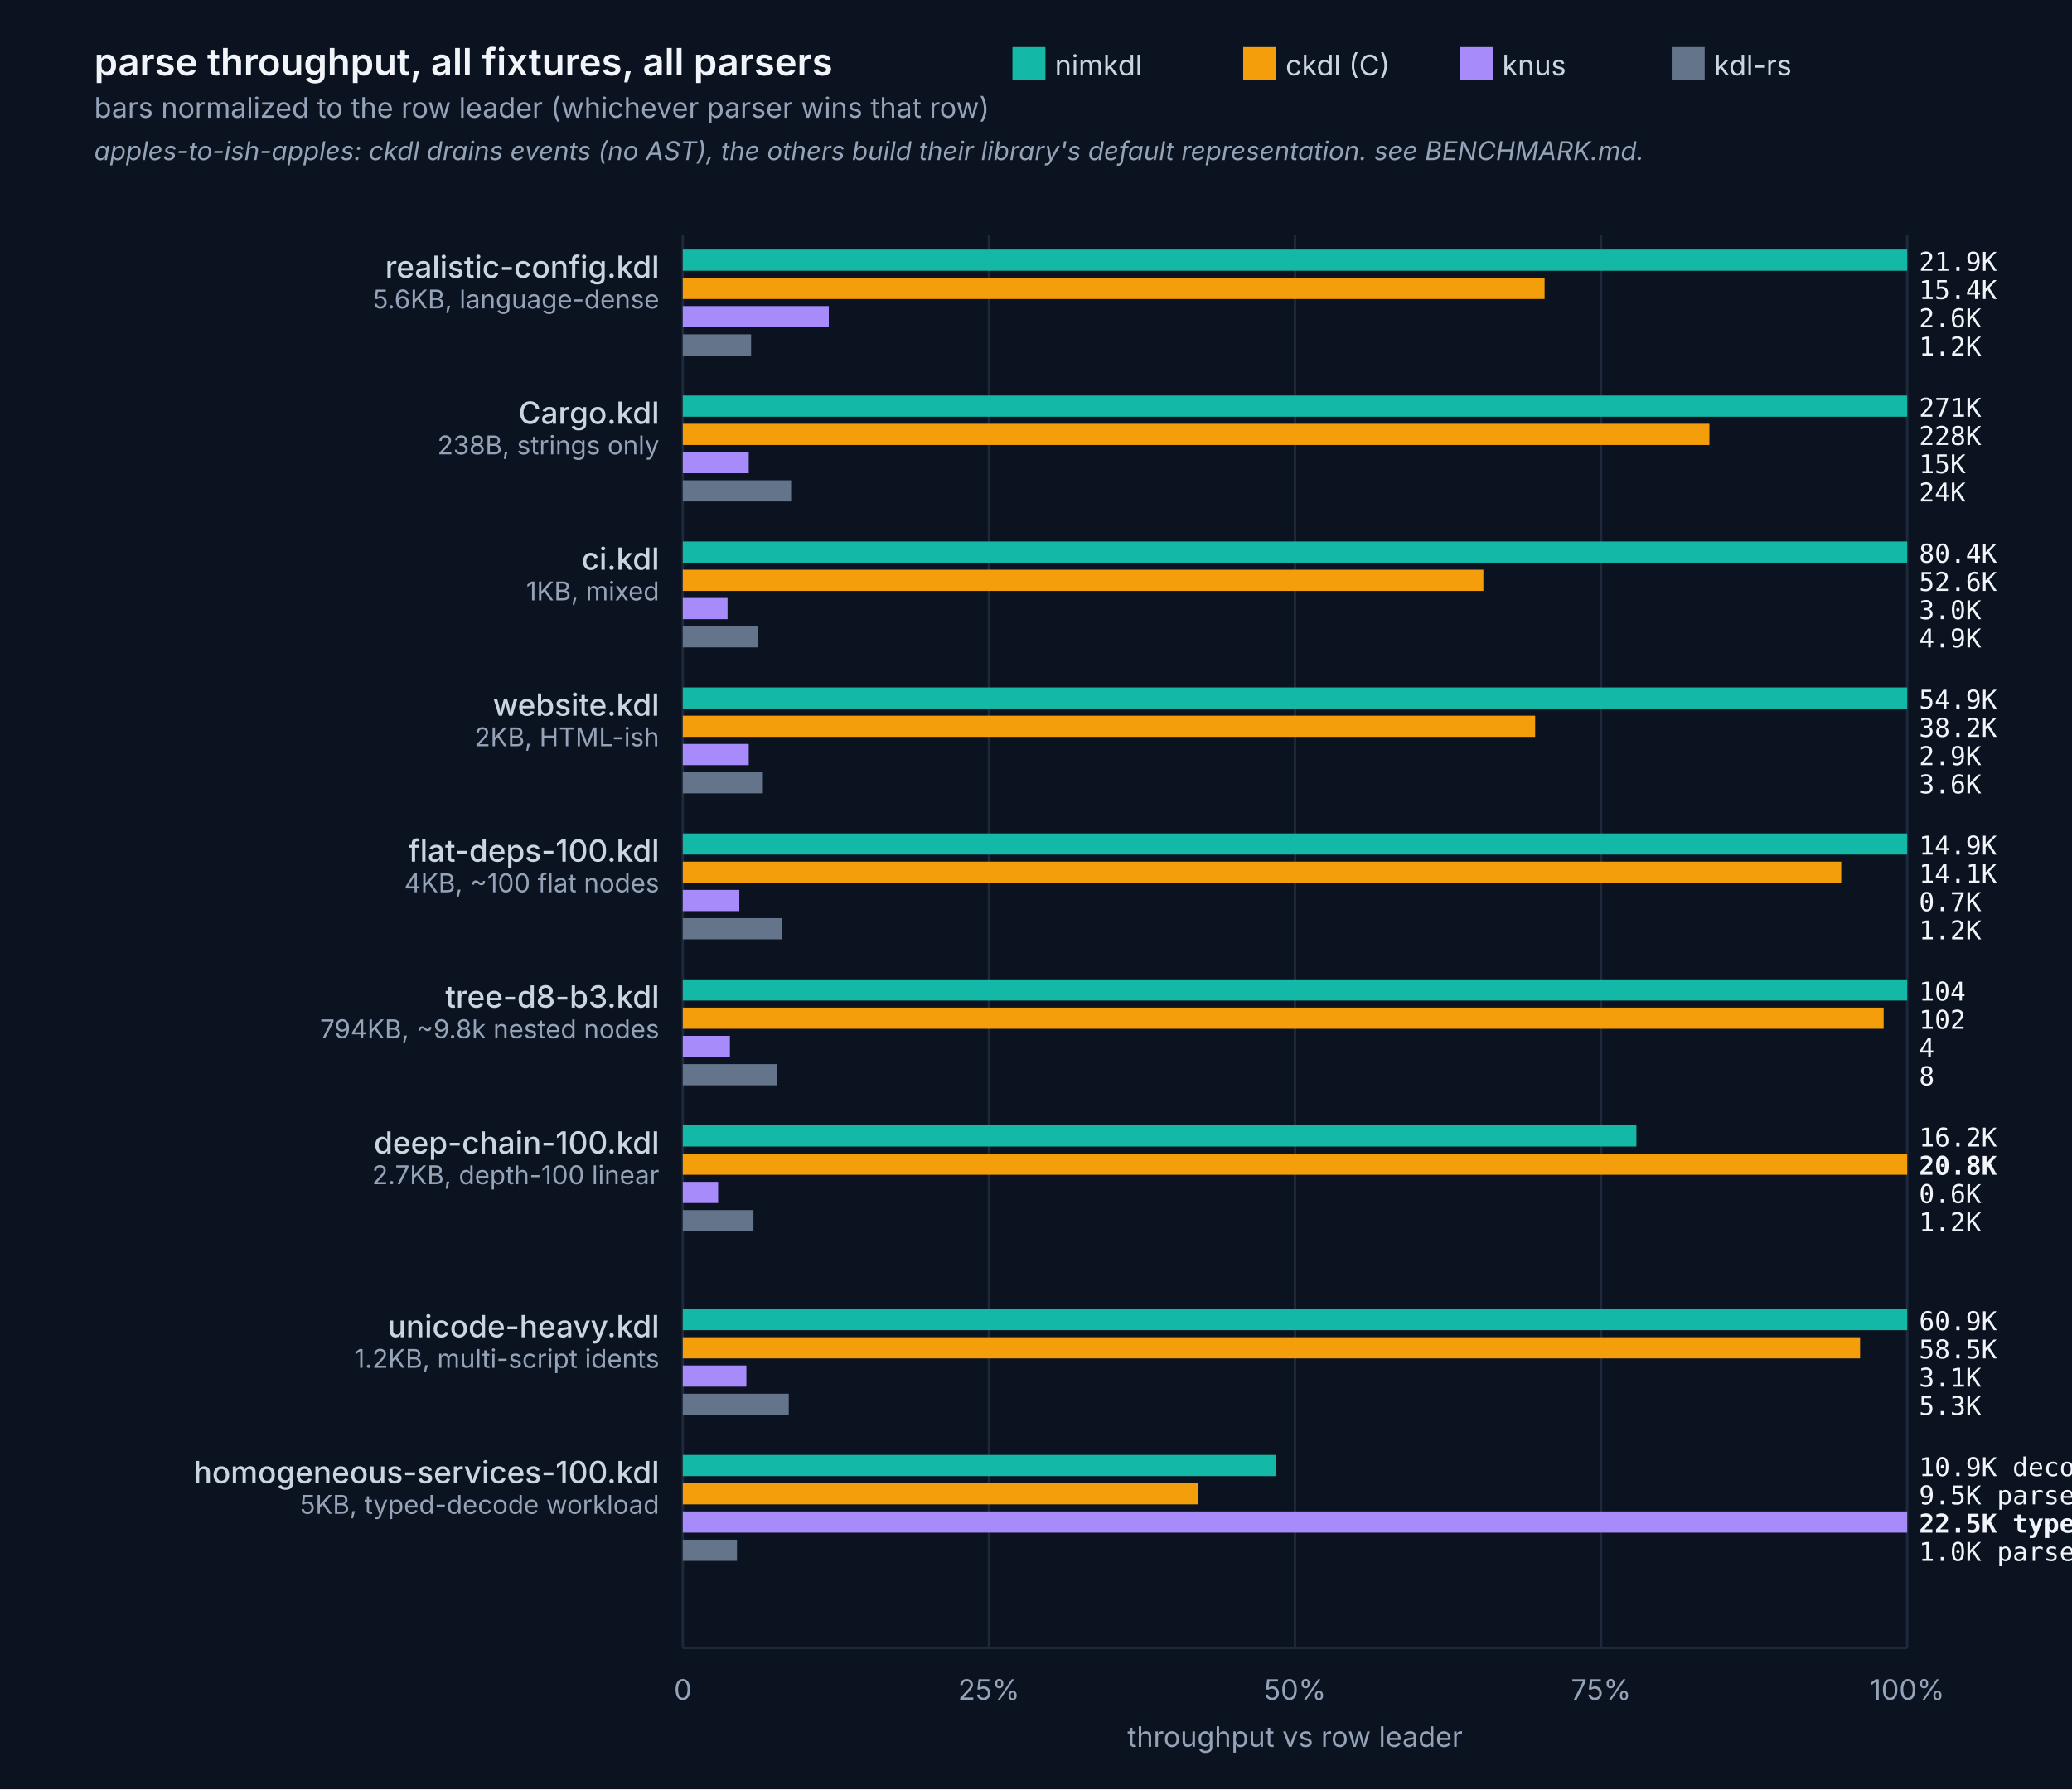
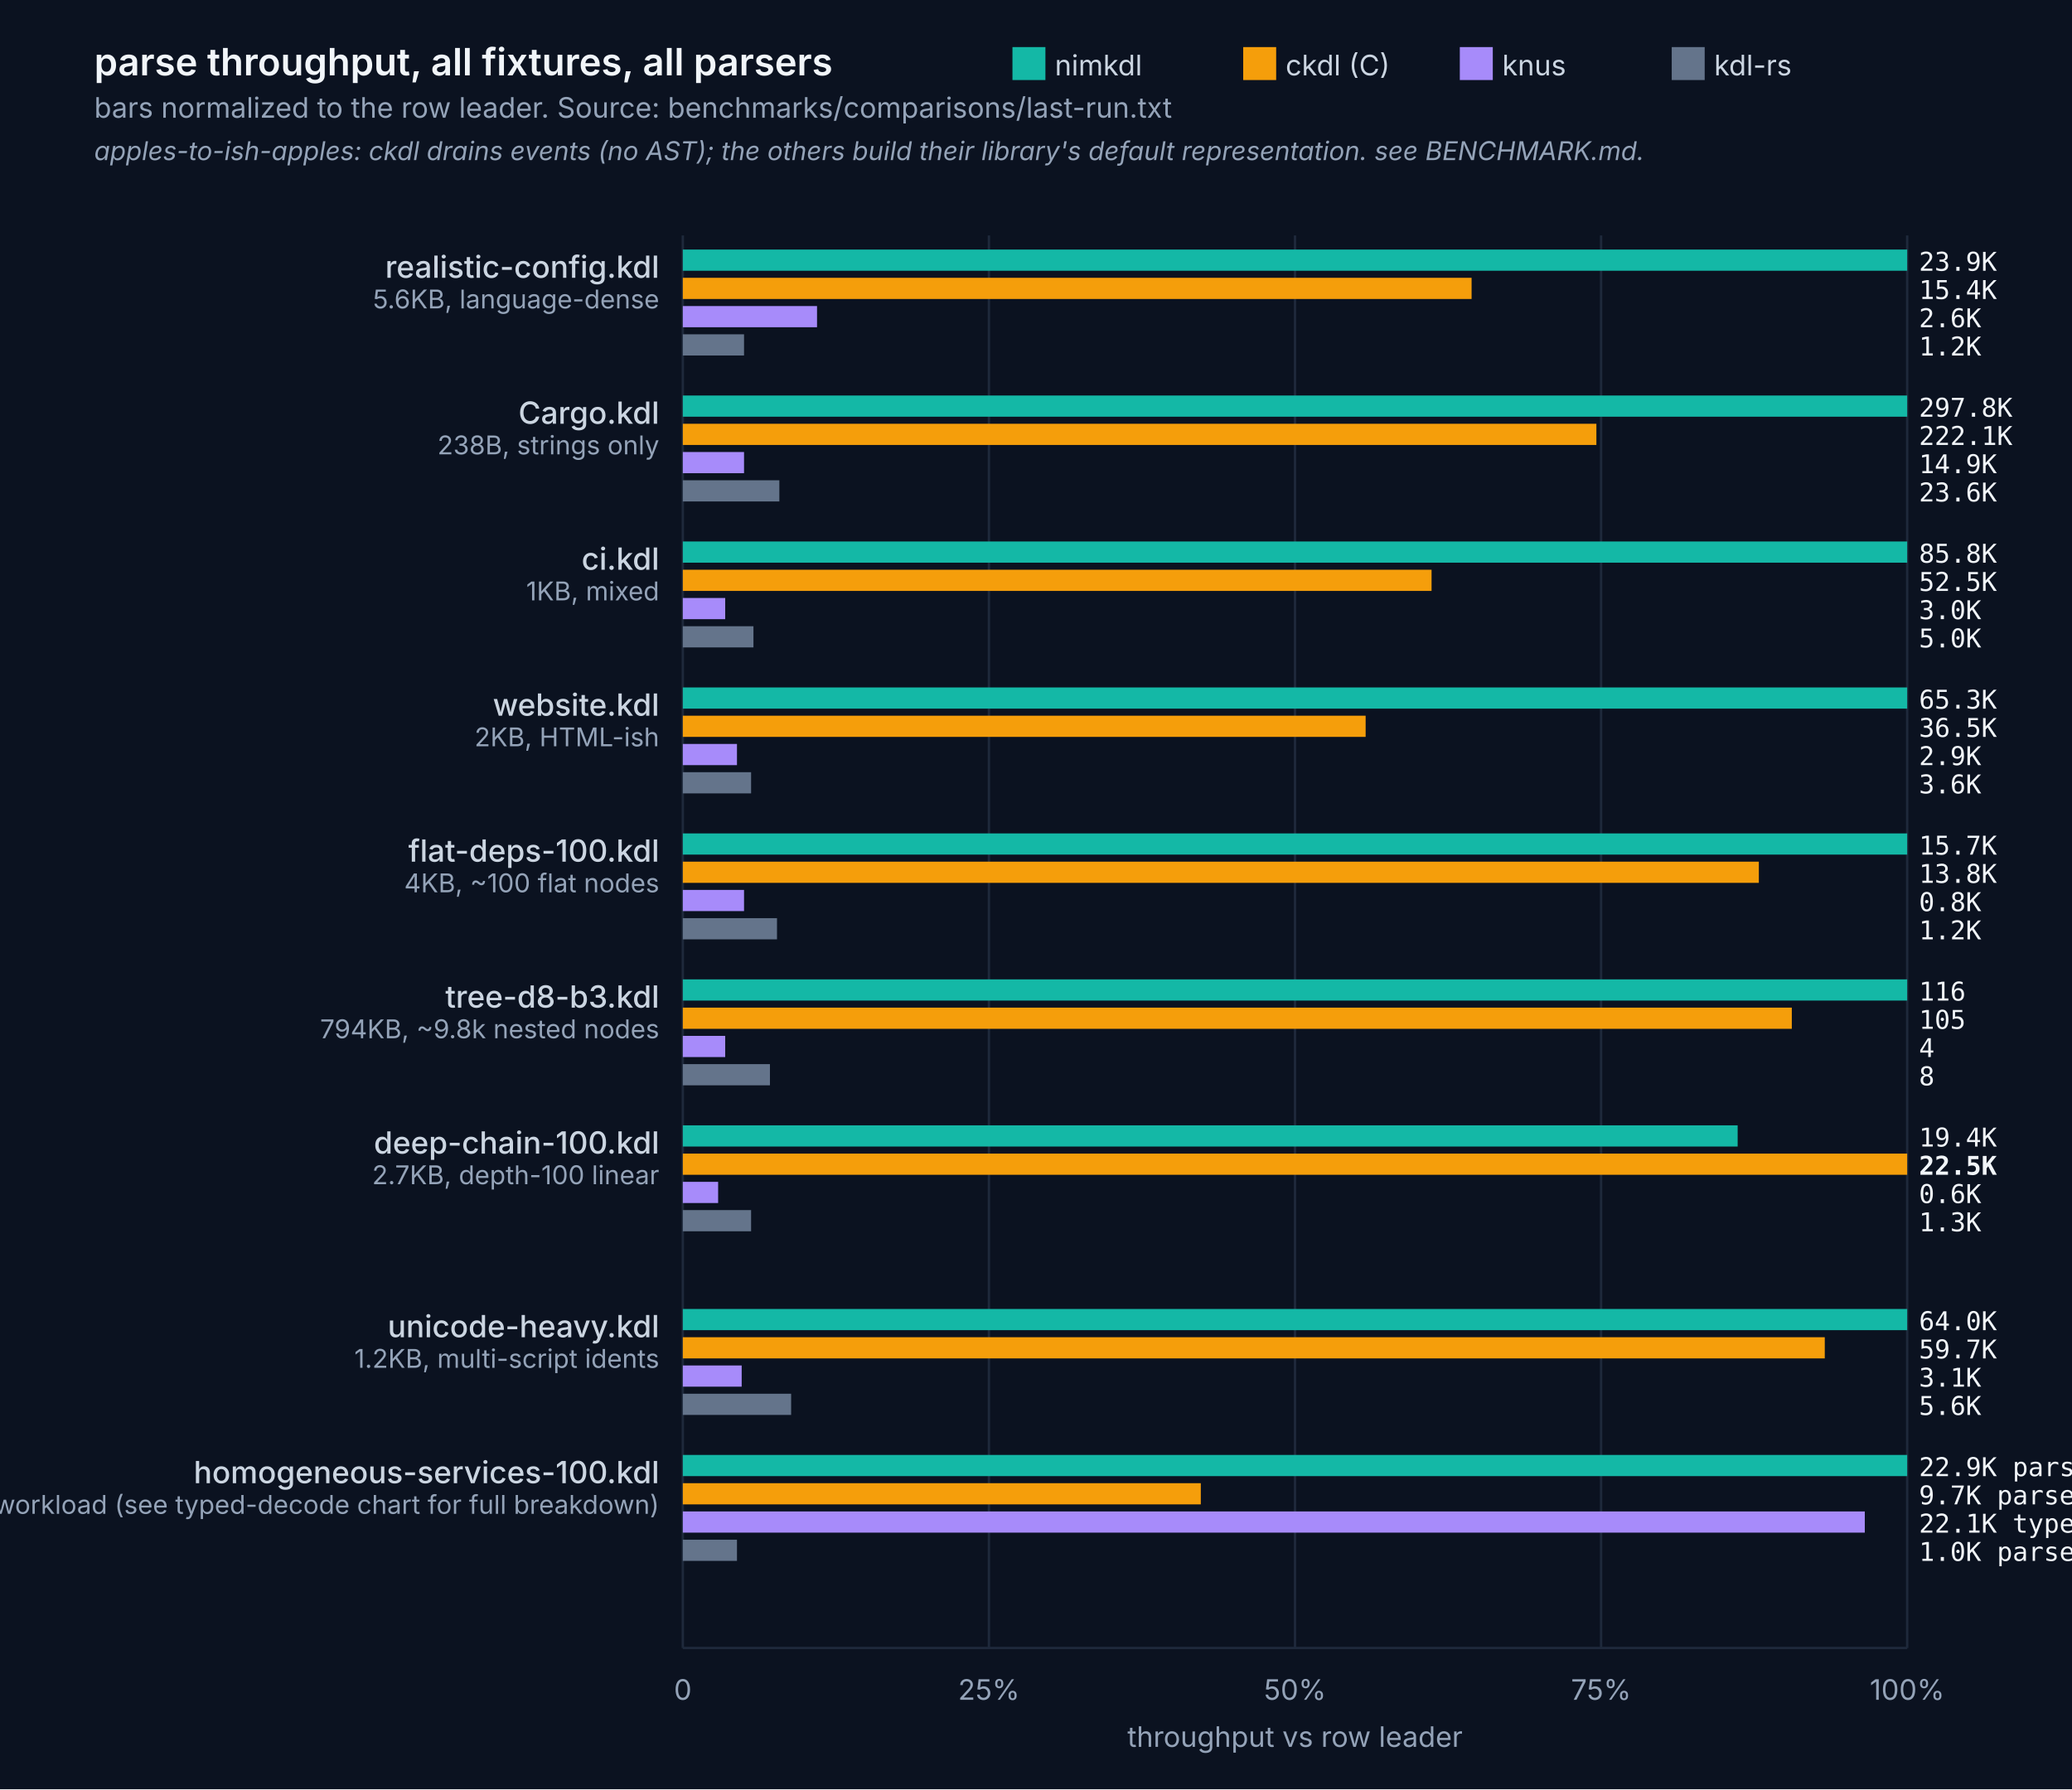
<svg xmlns="http://www.w3.org/2000/svg" viewBox="0 0 880 760" font-family="ui-sans-serif, -apple-system, system-ui, sans-serif">
  <style>
    .axis { fill: #94a3b8; font-size: 12px; }
    .label { fill: #cbd5e1; font-size: 13px; font-weight: 500; }
    .sublabel { fill: #94a3b8; font-size: 11px; }
    .value { fill: #f1f5f9; font-size: 11px; font-family: ui-monospace, monospace; }
    .title { fill: #f1f5f9; font-size: 16px; font-weight: 600; }
    .subtitle { fill: #94a3b8; font-size: 12px; }
    .note { fill: #94a3b8; font-size: 11px; font-style: italic; }
    .bar-ours  { fill: #14b8a6; }
    .bar-ckdl  { fill: #f59e0b; }
    .bar-knus  { fill: #a78bfa; }
    .bar-rs    { fill: #64748b; }
    .grid { stroke: #1e293b; stroke-width: 1; }
-     .leader { stroke: #f1f5f9; stroke-width: 1; stroke-dasharray: 2 2; }
    .legend { font-size: 12px; }
  </style>
  <rect width="880" height="760" fill="#0b1220" />
  <text x="40" y="32" class="title">parse throughput, all fixtures, all parsers</text>
-   <text x="40" y="50" class="subtitle">bars normalized to the row leader (whichever parser wins that row)</text>
-   <text x="40" y="68" class="note">apples-to-ish-apples: ckdl drains events (no AST), the others build their library's default representation. see BENCHMARK.md.</text>
+   <text x="40" y="50" class="subtitle">bars normalized to the row leader. Source: benchmarks/comparisons/last-run.txt</text>
+   <text x="40" y="68" class="note">apples-to-ish-apples: ckdl drains events (no AST); the others build their library's default representation. see BENCHMARK.md.</text>
  <rect x="430" y="20" width="14" height="14" class="bar-ours" />
  <text x="448" y="32" class="legend" fill="#cbd5e1">nimkdl</text>
  <rect x="528" y="20" width="14" height="14" class="bar-ckdl" />
  <text x="546" y="32" class="legend" fill="#cbd5e1">ckdl (C)</text>
  <rect x="620" y="20" width="14" height="14" class="bar-knus" />
  <text x="638" y="32" class="legend" fill="#cbd5e1">knus</text>
  <rect x="710" y="20" width="14" height="14" class="bar-rs" />
  <text x="728" y="32" class="legend" fill="#cbd5e1">kdl-rs</text>
  <line x1="290" y1="100" x2="290" y2="700" class="grid" />
  <line x1="420" y1="100" x2="420" y2="700" class="grid" />
  <line x1="550" y1="100" x2="550" y2="700" class="grid" />
  <line x1="680" y1="100" x2="680" y2="700" class="grid" />
  <line x1="810" y1="100" x2="810" y2="700" class="grid" />
  <line x1="290" y1="700" x2="810" y2="700" class="grid" />
  <text x="290" y="722" class="axis" text-anchor="middle">0</text>
  <text x="420" y="722" class="axis" text-anchor="middle">25%</text>
  <text x="550" y="722" class="axis" text-anchor="middle">50%</text>
  <text x="680" y="722" class="axis" text-anchor="middle">75%</text>
  <text x="810" y="722" class="axis" text-anchor="middle">100%</text>
  <text x="550" y="742" class="axis" text-anchor="middle">throughput vs row leader</text>
  <text x="280" y="118" class="label" text-anchor="end">realistic-config.kdl</text>
  <text x="280" y="131" class="sublabel" text-anchor="end">5.6KB, language-dense</text>
  <rect x="290" y="106" width="520" height="9" class="bar-ours" />
-   <rect x="290" y="118" width="366" height="9" class="bar-ckdl" />
-   <rect x="290" y="130" width="62" height="9" class="bar-knus" />
-   <rect x="290" y="142" width="29" height="9" class="bar-rs" />
-   <text x="815" y="115" class="value" font-size="10">21.9K</text>
+   <rect x="290" y="118" width="335" height="9" class="bar-ckdl" />
+   <rect x="290" y="130" width="57" height="9" class="bar-knus" />
+   <rect x="290" y="142" width="26" height="9" class="bar-rs" />
+   <text x="815" y="115" class="value" font-size="10">23.9K</text>
  <text x="815" y="127" class="value" font-size="10">15.4K</text>
  <text x="815" y="139" class="value" font-size="10">2.6K</text>
  <text x="815" y="151" class="value" font-size="10">1.2K</text>
  <text x="280" y="180" class="label" text-anchor="end">Cargo.kdl</text>
  <text x="280" y="193" class="sublabel" text-anchor="end">238B, strings only</text>
  <rect x="290" y="168" width="520" height="9" class="bar-ours" />
-   <rect x="290" y="180" width="436" height="9" class="bar-ckdl" />
-   <rect x="290" y="192" width="28" height="9" class="bar-knus" />
-   <rect x="290" y="204" width="46" height="9" class="bar-rs" />
-   <text x="815" y="177" class="value" font-size="10">271K</text>
-   <text x="815" y="189" class="value" font-size="10">228K</text>
-   <text x="815" y="201" class="value" font-size="10">15K</text>
-   <text x="815" y="213" class="value" font-size="10">24K</text>
+   <rect x="290" y="180" width="388" height="9" class="bar-ckdl" />
+   <rect x="290" y="192" width="26" height="9" class="bar-knus" />
+   <rect x="290" y="204" width="41" height="9" class="bar-rs" />
+   <text x="815" y="177" class="value" font-size="10">297.8K</text>
+   <text x="815" y="189" class="value" font-size="10">222.1K</text>
+   <text x="815" y="201" class="value" font-size="10">14.9K</text>
+   <text x="815" y="213" class="value" font-size="10">23.6K</text>
  <text x="280" y="242" class="label" text-anchor="end">ci.kdl</text>
  <text x="280" y="255" class="sublabel" text-anchor="end">1KB, mixed</text>
  <rect x="290" y="230" width="520" height="9" class="bar-ours" />
-   <rect x="290" y="242" width="340" height="9" class="bar-ckdl" />
-   <rect x="290" y="254" width="19" height="9" class="bar-knus" />
-   <rect x="290" y="266" width="32" height="9" class="bar-rs" />
-   <text x="815" y="239" class="value" font-size="10">80.4K</text>
-   <text x="815" y="251" class="value" font-size="10">52.6K</text>
+   <rect x="290" y="242" width="318" height="9" class="bar-ckdl" />
+   <rect x="290" y="254" width="18" height="9" class="bar-knus" />
+   <rect x="290" y="266" width="30" height="9" class="bar-rs" />
+   <text x="815" y="239" class="value" font-size="10">85.8K</text>
+   <text x="815" y="251" class="value" font-size="10">52.5K</text>
  <text x="815" y="263" class="value" font-size="10">3.0K</text>
-   <text x="815" y="275" class="value" font-size="10">4.9K</text>
+   <text x="815" y="275" class="value" font-size="10">5.0K</text>
  <text x="280" y="304" class="label" text-anchor="end">website.kdl</text>
  <text x="280" y="317" class="sublabel" text-anchor="end">2KB, HTML-ish</text>
  <rect x="290" y="292" width="520" height="9" class="bar-ours" />
-   <rect x="290" y="304" width="362" height="9" class="bar-ckdl" />
-   <rect x="290" y="316" width="28" height="9" class="bar-knus" />
-   <rect x="290" y="328" width="34" height="9" class="bar-rs" />
-   <text x="815" y="301" class="value" font-size="10">54.9K</text>
-   <text x="815" y="313" class="value" font-size="10">38.2K</text>
+   <rect x="290" y="304" width="290" height="9" class="bar-ckdl" />
+   <rect x="290" y="316" width="23" height="9" class="bar-knus" />
+   <rect x="290" y="328" width="29" height="9" class="bar-rs" />
+   <text x="815" y="301" class="value" font-size="10">65.3K</text>
+   <text x="815" y="313" class="value" font-size="10">36.5K</text>
  <text x="815" y="325" class="value" font-size="10">2.9K</text>
  <text x="815" y="337" class="value" font-size="10">3.6K</text>
  <text x="280" y="366" class="label" text-anchor="end">flat-deps-100.kdl</text>
  <text x="280" y="379" class="sublabel" text-anchor="end">4KB, ~100 flat nodes</text>
  <rect x="290" y="354" width="520" height="9" class="bar-ours" />
-   <rect x="290" y="366" width="492" height="9" class="bar-ckdl" />
-   <rect x="290" y="378" width="24" height="9" class="bar-knus" />
-   <rect x="290" y="390" width="42" height="9" class="bar-rs" />
-   <text x="815" y="363" class="value" font-size="10">14.9K</text>
-   <text x="815" y="375" class="value" font-size="10">14.1K</text>
-   <text x="815" y="387" class="value" font-size="10">0.7K</text>
+   <rect x="290" y="366" width="457" height="9" class="bar-ckdl" />
+   <rect x="290" y="378" width="26" height="9" class="bar-knus" />
+   <rect x="290" y="390" width="40" height="9" class="bar-rs" />
+   <text x="815" y="363" class="value" font-size="10">15.7K</text>
+   <text x="815" y="375" class="value" font-size="10">13.8K</text>
+   <text x="815" y="387" class="value" font-size="10">0.8K</text>
  <text x="815" y="399" class="value" font-size="10">1.2K</text>
  <text x="280" y="428" class="label" text-anchor="end">tree-d8-b3.kdl</text>
  <text x="280" y="441" class="sublabel" text-anchor="end">794KB, ~9.8k nested nodes</text>
  <rect x="290" y="416" width="520" height="9" class="bar-ours" />
-   <rect x="290" y="428" width="510" height="9" class="bar-ckdl" />
-   <rect x="290" y="440" width="20" height="9" class="bar-knus" />
-   <rect x="290" y="452" width="40" height="9" class="bar-rs" />
-   <text x="815" y="425" class="value" font-size="10">104</text>
-   <text x="815" y="437" class="value" font-size="10">102</text>
+   <rect x="290" y="428" width="471" height="9" class="bar-ckdl" />
+   <rect x="290" y="440" width="18" height="9" class="bar-knus" />
+   <rect x="290" y="452" width="37" height="9" class="bar-rs" />
+   <text x="815" y="425" class="value" font-size="10">116</text>
+   <text x="815" y="437" class="value" font-size="10">105</text>
  <text x="815" y="449" class="value" font-size="10">4</text>
  <text x="815" y="461" class="value" font-size="10">8</text>
  <text x="280" y="490" class="label" text-anchor="end">deep-chain-100.kdl</text>
  <text x="280" y="503" class="sublabel" text-anchor="end">2.7KB, depth-100 linear</text>
-   <rect x="290" y="478" width="405" height="9" class="bar-ours" />
+   <rect x="290" y="478" width="448" height="9" class="bar-ours" />
  <rect x="290" y="490" width="520" height="9" class="bar-ckdl" />
  <rect x="290" y="502" width="15" height="9" class="bar-knus" />
-   <rect x="290" y="514" width="30" height="9" class="bar-rs" />
-   <text x="815" y="487" class="value" font-size="10">16.2K</text>
-   <text x="815" y="499" class="value" font-size="10" fill="#f59e0b" font-weight="600">20.8K</text>
+   <rect x="290" y="514" width="29" height="9" class="bar-rs" />
+   <text x="815" y="487" class="value" font-size="10">19.4K</text>
+   <text x="815" y="499" class="value" font-size="10" fill="#f59e0b" font-weight="600">22.5K</text>
  <text x="815" y="511" class="value" font-size="10">0.6K</text>
-   <text x="815" y="523" class="value" font-size="10">1.2K</text>
+   <text x="815" y="523" class="value" font-size="10">1.3K</text>
  <text x="280" y="568" class="label" text-anchor="end">unicode-heavy.kdl</text>
  <text x="280" y="581" class="sublabel" text-anchor="end">1.2KB, multi-script idents</text>
  <rect x="290" y="556" width="520" height="9" class="bar-ours" />
-   <rect x="290" y="568" width="500" height="9" class="bar-ckdl" />
-   <rect x="290" y="580" width="27" height="9" class="bar-knus" />
-   <rect x="290" y="592" width="45" height="9" class="bar-rs" />
-   <text x="815" y="565" class="value" font-size="10">60.9K</text>
-   <text x="815" y="577" class="value" font-size="10">58.5K</text>
+   <rect x="290" y="568" width="485" height="9" class="bar-ckdl" />
+   <rect x="290" y="580" width="25" height="9" class="bar-knus" />
+   <rect x="290" y="592" width="46" height="9" class="bar-rs" />
+   <text x="815" y="565" class="value" font-size="10">64.0K</text>
+   <text x="815" y="577" class="value" font-size="10">59.7K</text>
  <text x="815" y="589" class="value" font-size="10">3.1K</text>
-   <text x="815" y="601" class="value" font-size="10">5.3K</text>
+   <text x="815" y="601" class="value" font-size="10">5.6K</text>
  <text x="280" y="630" class="label" text-anchor="end">homogeneous-services-100.kdl</text>
-   <text x="280" y="643" class="sublabel" text-anchor="end">5KB, typed-decode workload</text>
-   <rect x="290" y="618" width="252" height="9" class="bar-ours" />
-   <rect x="290" y="630" width="219" height="9" class="bar-ckdl" />
-   <rect x="290" y="642" width="520" height="9" class="bar-knus" />
+   <text x="280" y="643" class="sublabel" text-anchor="end">5KB, typed-decode workload (see typed-decode chart for full breakdown)</text>
+   <rect x="290" y="618" width="520" height="9" class="bar-ours" />
+   <rect x="290" y="630" width="220" height="9" class="bar-ckdl" />
+   <rect x="290" y="642" width="502" height="9" class="bar-knus" />
  <rect x="290" y="654" width="23" height="9" class="bar-rs" />
-   <text x="815" y="627" class="value" font-size="10">10.9K decode</text>
-   <text x="815" y="639" class="value" font-size="10">9.5K parse</text>
-   <text x="815" y="651" class="value" font-size="10" fill="#a78bfa" font-weight="600">22.5K typed</text>
+   <text x="815" y="627" class="value" font-size="10">22.9K parseInto</text>
+   <text x="815" y="639" class="value" font-size="10">9.7K parse</text>
+   <text x="815" y="651" class="value" font-size="10">22.1K typed</text>
  <text x="815" y="663" class="value" font-size="10">1.0K parse</text>
</svg>
